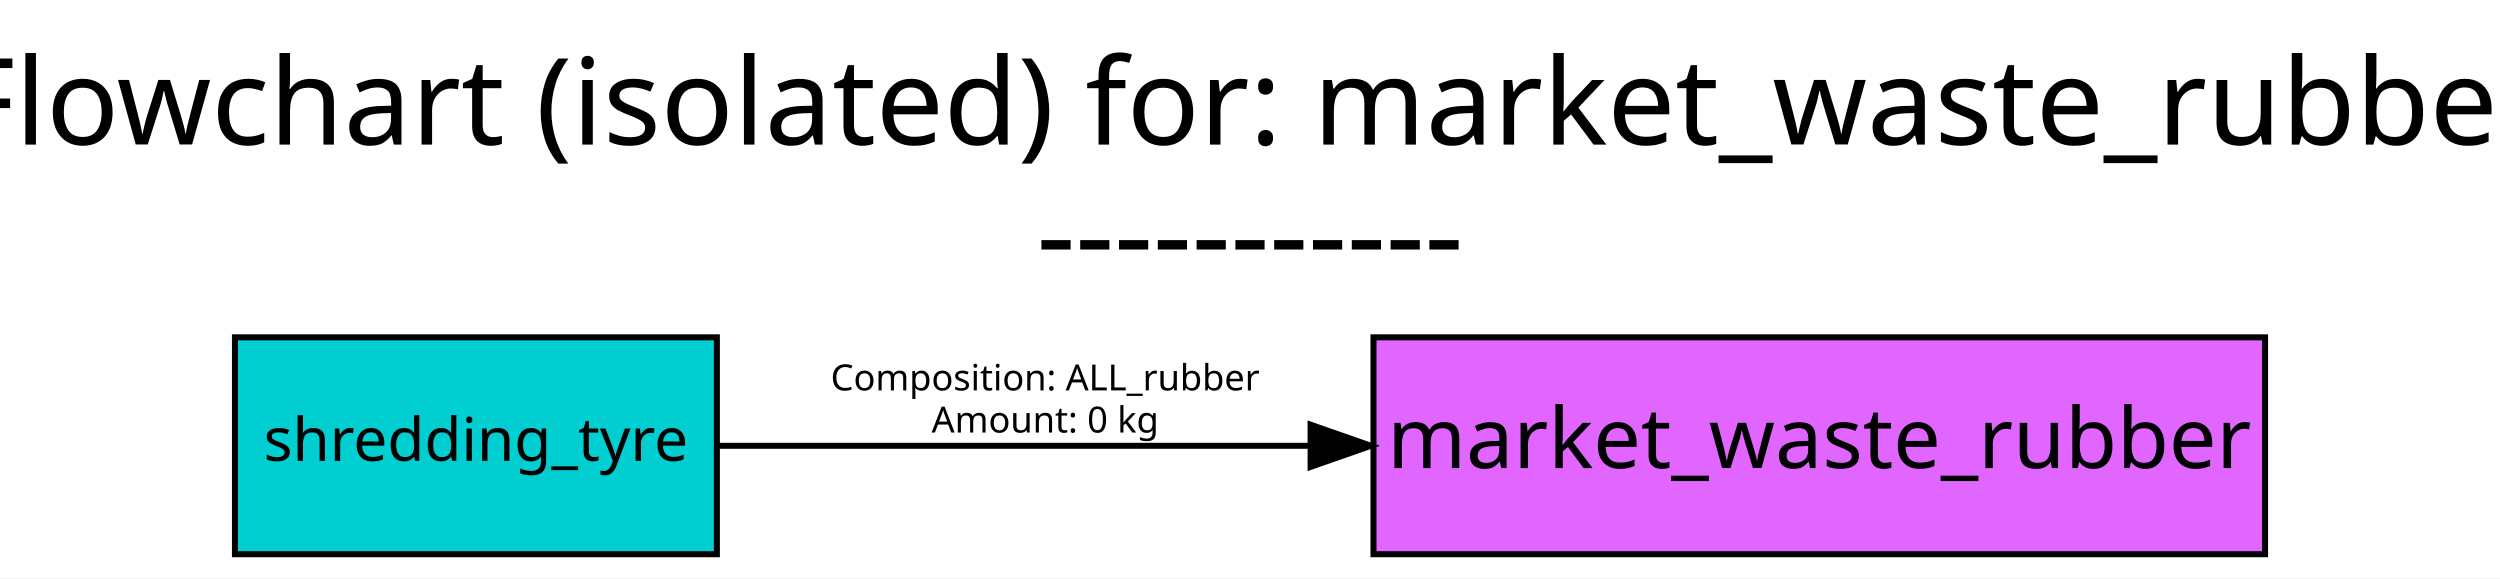
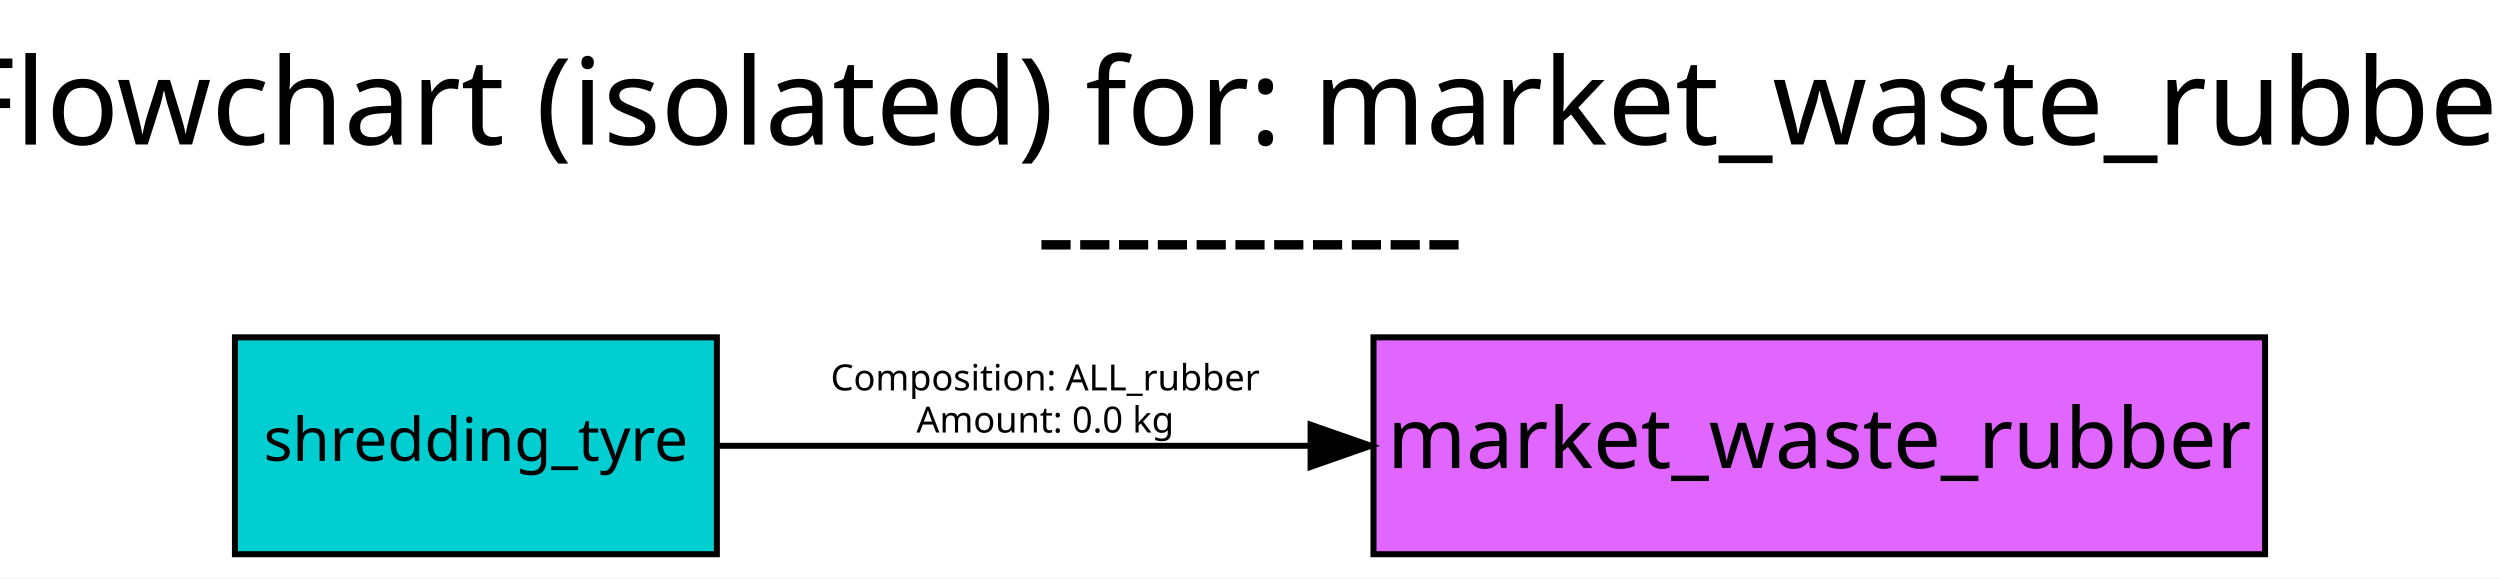
<svg xmlns="http://www.w3.org/2000/svg" width="415pt" height="96pt" viewBox="0.00 0.00 415.00 96.00">
  <g id="graph0" class="graph" transform="scale(1 1) rotate(0) translate(4 92)">
    <polygon fill="white" stroke="transparent" points="-4,4 -4,-92 411,-92 411,4 -4,4" />
    <text text-anchor="middle" x="203.5" y="-68" font-family="Cabin" font-size="20.00">Flowchart (isolated) for: market_waste_rubber</text>
    <text text-anchor="middle" x="203.5" y="-46" font-family="Cabin" font-size="20.00">-----------</text>
    <g id="node1" class="node">
      <polygon fill="#e066ff" stroke="black" points="372,-36 224,-36 224,0 372,0 372,-36" />
      <text text-anchor="middle" x="298" y="-14.3" font-family="Cabin" font-size="14.00">market_waste_rubber</text>
    </g>
    <g id="node2" class="node">
      <polygon fill="darkturquoise" stroke="black" points="115,-36 35,-36 35,0 115,0 115,-36" />
      <text text-anchor="middle" x="75" y="-15.5" font-family="Cabin" font-size="10.00">shredding_tyre</text>
    </g>
    <g id="edge1" class="edge">
      <path fill="none" stroke="black" d="M115,-18C142.18,-18 179.47,-18 213.22,-18" />
      <polygon fill="black" stroke="black" points="213.56,-21.5 223.56,-18 213.56,-14.5 213.56,-21.5" />
      <text text-anchor="middle" x="169.5" y="-27.2" font-family="Cabin" font-size="6.00">Composition: ALL_rubber</text>
-       <text text-anchor="middle" x="169.5" y="-20.2" font-family="Cabin" font-size="6.00">Amount: 0 kg</text>
+       <text text-anchor="middle" x="169.5" y="-20.2" font-family="Cabin" font-size="6.00">Amount: 0.0 kg</text>
    </g>
  </g>
</svg>
